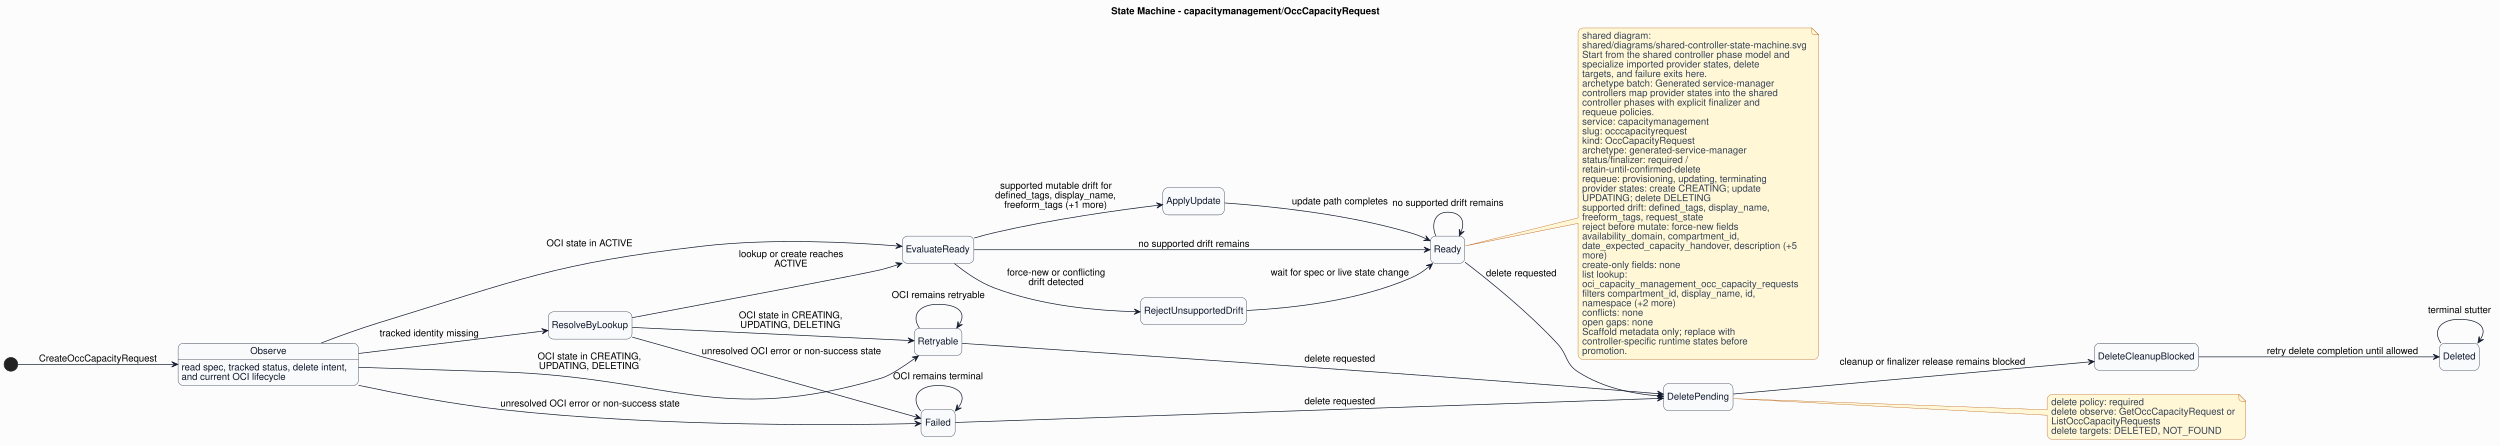
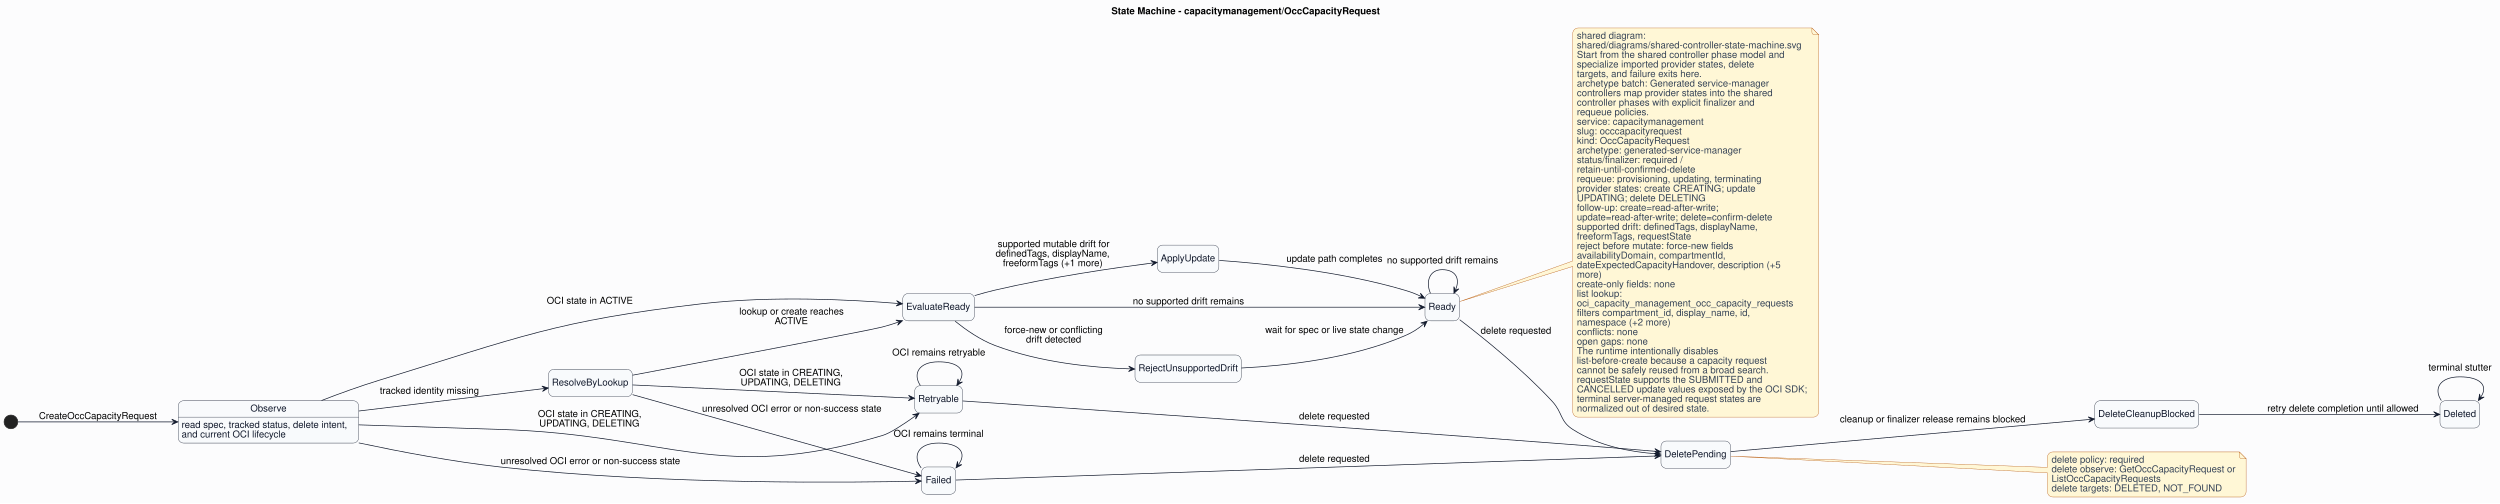
- <svg xmlns="http://www.w3.org/2000/svg" contentStyleType="text/css" data-diagram-type="STATE" height="653px" preserveAspectRatio="none" style="width:3664px;height:653px;background:#FCFCFD;" version="1.1" viewBox="0 0 3664 653" width="3664px" zoomAndPan="magnify">
+ <svg xmlns="http://www.w3.org/2000/svg" contentStyleType="text/css" data-diagram-type="STATE" height="737px" preserveAspectRatio="none" style="width:3662px;height:737px;background:#FCFCFD;" version="1.1" viewBox="0 0 3662 737" width="3662px" zoomAndPan="magnify">
  <defs />
  <g>
-     <rect fill="#FCFCFD" height="653" style="stroke:none;stroke-width:1;" width="3664" x="0" y="0" />
+     <rect fill="#FCFCFD" height="737" style="stroke:none;stroke-width:1;" width="3662" x="0" y="0" />
    <g class="title" data-source-line="10">
-       <text fill="#000000" font-family="Helvetica" font-size="14" font-weight="bold" lengthAdjust="spacing" textLength="392.916" x="1628.545" y="20.78">State Machine - capacitymanagement/OccCapacityRequest</text>
+       <text fill="#000000" font-family="Helvetica" font-size="14" font-weight="bold" lengthAdjust="spacing" textLength="392.916" x="1627.95" y="20.78">State Machine - capacitymanagement/OccCapacityRequest</text>
    </g>
    <g class="entity" data-qualified-name="observe" id="ent0002">
-       <rect fill="#F8FAFC" height="62" rx="8" ry="8" style="stroke:#0F172A;stroke-width:0.5;" width="264.364" x="261" y="503" />
-       <line style="stroke:#0F172A;stroke-width:0.5;" x1="261" x2="525.364" y1="527" y2="527" />
-       <text fill="#0F172A" font-family="Helvetica" font-size="14" lengthAdjust="spacing" textLength="52.91" x="366.727" y="518.78">Observe</text>
-       <text fill="#0F172A" font-family="Helvetica" font-size="14" lengthAdjust="spacing" textLength="244.364" x="266" y="542.78">read spec, tracked status, delete intent,</text>
-       <text fill="#0F172A" font-family="Helvetica" font-size="14" lengthAdjust="spacing" textLength="153.282" x="266" y="556.78">and current OCI lifecycle</text>
-     </g>
-     <rect fill="#F8FAFC" height="40" rx="8" ry="8" style="stroke:#0F172A;stroke-width:0.5;" width="104.951" x="1322.36" y="346" />
-     <text fill="#0F172A" font-family="Helvetica" font-size="14" lengthAdjust="spacing" textLength="94.951" x="1327.36" y="369.78">EvaluateReady</text>
-     <rect fill="#F8FAFC" height="40" rx="8" ry="8" style="stroke:#0F172A;stroke-width:0.5;" width="50.469" x="2096.32" y="346" />
-     <text fill="#0F172A" font-family="Helvetica" font-size="14" lengthAdjust="spacing" textLength="40.469" x="2101.32" y="369.78">Ready</text>
-     <rect fill="#F8FAFC" height="40" rx="8" ry="8" style="stroke:#0F172A;stroke-width:0.5;" width="69.917" x="1339.88" y="481" />
-     <text fill="#0F172A" font-family="Helvetica" font-size="14" lengthAdjust="spacing" textLength="59.917" x="1344.88" y="504.78">Retryable</text>
-     <rect fill="#F8FAFC" height="40" rx="8" ry="8" style="stroke:#0F172A;stroke-width:0.5;" width="50" x="1349.84" y="600" />
-     <text fill="#0F172A" font-family="Helvetica" font-size="14" lengthAdjust="spacing" textLength="38.131" x="1355.775" y="623.78">Failed</text>
-     <rect fill="#F8FAFC" height="40" rx="8" ry="8" style="stroke:#0F172A;stroke-width:0.5;" width="122.848" x="803.44" y="457" />
-     <text fill="#0F172A" font-family="Helvetica" font-size="14" lengthAdjust="spacing" textLength="112.848" x="808.44" y="480.78">ResolveByLookup</text>
-     <rect fill="#F8FAFC" height="40" rx="8" ry="8" style="stroke:#0F172A;stroke-width:0.5;" width="155.51" x="1671.56" y="436" />
-     <text fill="#0F172A" font-family="Helvetica" font-size="14" lengthAdjust="spacing" textLength="145.51" x="1676.56" y="459.78">RejectUnsupportedDrift</text>
-     <rect fill="#F8FAFC" height="40" rx="8" ry="8" style="stroke:#0F172A;stroke-width:0.5;" width="90.165" x="1704.23" y="275" />
-     <text fill="#0F172A" font-family="Helvetica" font-size="14" lengthAdjust="spacing" textLength="80.165" x="1709.23" y="298.78">ApplyUpdate</text>
-     <rect fill="#F8FAFC" height="40" rx="8" ry="8" style="stroke:#0F172A;stroke-width:0.5;" width="101.848" x="2438.1" y="562" />
-     <text fill="#0F172A" font-family="Helvetica" font-size="14" lengthAdjust="spacing" textLength="91.848" x="2443.1" y="585.78">DeletePending</text>
-     <rect fill="#F8FAFC" height="40" rx="8" ry="8" style="stroke:#0F172A;stroke-width:0.5;" width="58.255" x="3575.29" y="503" />
-     <text fill="#0F172A" font-family="Helvetica" font-size="14" lengthAdjust="spacing" textLength="48.255" x="3580.29" y="526.78">Deleted</text>
-     <rect fill="#F8FAFC" height="40" rx="8" ry="8" style="stroke:#0F172A;stroke-width:0.5;" width="152.427" x="3069.57" y="503" />
-     <text fill="#0F172A" font-family="Helvetica" font-size="14" lengthAdjust="spacing" textLength="142.427" x="3074.57" y="526.78">DeleteCleanupBlocked</text>
+       <rect fill="#F8FAFC" height="62" rx="8" ry="8" style="stroke:#0F172A;stroke-width:0.5;" width="264.364" x="261" y="587" />
+       <line style="stroke:#0F172A;stroke-width:0.5;" x1="261" x2="525.364" y1="611" y2="611" />
+       <text fill="#0F172A" font-family="Helvetica" font-size="14" lengthAdjust="spacing" textLength="52.91" x="366.727" y="602.78">Observe</text>
+       <text fill="#0F172A" font-family="Helvetica" font-size="14" lengthAdjust="spacing" textLength="244.364" x="266" y="626.78">read spec, tracked status, delete intent,</text>
+       <text fill="#0F172A" font-family="Helvetica" font-size="14" lengthAdjust="spacing" textLength="153.282" x="266" y="640.78">and current OCI lifecycle</text>
+     </g>
+     <rect fill="#F8FAFC" height="40" rx="8" ry="8" style="stroke:#0F172A;stroke-width:0.5;" width="104.951" x="1322.36" y="430" />
+     <text fill="#0F172A" font-family="Helvetica" font-size="14" lengthAdjust="spacing" textLength="94.951" x="1327.36" y="453.78">EvaluateReady</text>
+     <rect fill="#F8FAFC" height="40" rx="8" ry="8" style="stroke:#0F172A;stroke-width:0.5;" width="50.469" x="2087.32" y="430" />
+     <text fill="#0F172A" font-family="Helvetica" font-size="14" lengthAdjust="spacing" textLength="40.469" x="2092.32" y="453.78">Ready</text>
+     <rect fill="#F8FAFC" height="40" rx="8" ry="8" style="stroke:#0F172A;stroke-width:0.5;" width="69.917" x="1339.88" y="565" />
+     <text fill="#0F172A" font-family="Helvetica" font-size="14" lengthAdjust="spacing" textLength="59.917" x="1344.88" y="588.78">Retryable</text>
+     <rect fill="#F8FAFC" height="40" rx="8" ry="8" style="stroke:#0F172A;stroke-width:0.5;" width="50" x="1349.84" y="684" />
+     <text fill="#0F172A" font-family="Helvetica" font-size="14" lengthAdjust="spacing" textLength="38.131" x="1355.775" y="707.78">Failed</text>
+     <rect fill="#F8FAFC" height="40" rx="8" ry="8" style="stroke:#0F172A;stroke-width:0.5;" width="122.848" x="803.44" y="541" />
+     <text fill="#0F172A" font-family="Helvetica" font-size="14" lengthAdjust="spacing" textLength="112.848" x="808.44" y="564.78">ResolveByLookup</text>
+     <rect fill="#F8FAFC" height="40" rx="8" ry="8" style="stroke:#0F172A;stroke-width:0.5;" width="155.51" x="1662.56" y="520" />
+     <text fill="#0F172A" font-family="Helvetica" font-size="14" lengthAdjust="spacing" textLength="145.51" x="1667.56" y="543.78">RejectUnsupportedDrift</text>
+     <rect fill="#F8FAFC" height="40" rx="8" ry="8" style="stroke:#0F172A;stroke-width:0.5;" width="90.165" x="1695.23" y="359" />
+     <text fill="#0F172A" font-family="Helvetica" font-size="14" lengthAdjust="spacing" textLength="80.165" x="1700.23" y="382.78">ApplyUpdate</text>
+     <rect fill="#F8FAFC" height="40" rx="8" ry="8" style="stroke:#0F172A;stroke-width:0.5;" width="101.848" x="2433" y="646" />
+     <text fill="#0F172A" font-family="Helvetica" font-size="14" lengthAdjust="spacing" textLength="91.848" x="2438" y="669.78">DeletePending</text>
+     <rect fill="#F8FAFC" height="40" rx="8" ry="8" style="stroke:#0F172A;stroke-width:0.5;" width="58.255" x="3574.1" y="587" />
+     <text fill="#0F172A" font-family="Helvetica" font-size="14" lengthAdjust="spacing" textLength="48.255" x="3579.1" y="610.78">Deleted</text>
+     <rect fill="#F8FAFC" height="40" rx="8" ry="8" style="stroke:#0F172A;stroke-width:0.5;" width="152.427" x="3068.37" y="587" />
+     <text fill="#0F172A" font-family="Helvetica" font-size="14" lengthAdjust="spacing" textLength="142.427" x="3073.37" y="610.78">DeleteCleanupBlocked</text>
    <g class="start_entity" data-qualified-name=".start." data-source-line="32" id="ent0002">
-       <ellipse cx="16" cy="534" fill="#222222" rx="10" ry="10" style="stroke:#222222;stroke-width:1;" />
+       <ellipse cx="16" cy="618" fill="#222222" rx="10" ry="10" style="stroke:#222222;stroke-width:1;" />
    </g>
    <g class="entity" data-qualified-name="GMN2" data-source-line="55" id="ent0003">
-       <path d="M2312.78,49 L2312.78,319.36 L2147.1,360.49 L2312.78,327.36 L2312.78,519 A8,8 0 0 0 2320.78,527 L2657.261,527 A8,8 0 0 0 2665.261,519 L2665.261,51 L2655.261,41 L2320.78,41 A8,8 0 0 0 2312.78,49" fill="#FFF7D6" style="stroke:#B45309;stroke-width:0.5;" />
-       <path d="M2655.261,41 L2655.261,47 A4,4 0 0 0 2659.261,51 L2665.261,51 L2655.261,41" fill="#FFF7D6" style="stroke:#B45309;stroke-width:0.5;" />
-       <text fill="#334155" font-family="Helvetica" font-size="14" lengthAdjust="spacing" textLength="101.165" x="2318.78" y="56.78">shared diagram:</text>
-       <text fill="#334155" font-family="Helvetica" font-size="14" lengthAdjust="spacing" textLength="331.481" x="2318.78" y="70.78">shared/diagrams/shared-controller-state-machine.svg</text>
-       <text fill="#334155" font-family="Helvetica" font-size="14" lengthAdjust="spacing" textLength="304.274" x="2318.78" y="84.78">Start from the shared controller phase model and</text>
-       <text fill="#334155" font-family="Helvetica" font-size="14" lengthAdjust="spacing" textLength="261.468" x="2318.78" y="98.78">specialize imported provider states, delete</text>
-       <text fill="#334155" font-family="Helvetica" font-size="14" lengthAdjust="spacing" textLength="184.434" x="2318.78" y="112.78">targets, and failure exits here.</text>
-       <text fill="#334155" font-family="Helvetica" font-size="14" lengthAdjust="spacing" textLength="281.709" x="2318.78" y="126.78">archetype batch: Generated service-manager</text>
-       <text fill="#334155" font-family="Helvetica" font-size="14" lengthAdjust="spacing" textLength="287.923" x="2318.78" y="140.78">controllers map provider states into the shared</text>
-       <text fill="#334155" font-family="Helvetica" font-size="14" lengthAdjust="spacing" textLength="261.461" x="2318.78" y="154.78">controller phases with explicit finalizer and</text>
-       <text fill="#334155" font-family="Helvetica" font-size="14" lengthAdjust="spacing" textLength="105.848" x="2318.78" y="168.78">requeue policies.</text>
-       <text fill="#334155" font-family="Helvetica" font-size="14" lengthAdjust="spacing" textLength="185.199" x="2318.78" y="182.78">service: capacitymanagement</text>
-       <text fill="#334155" font-family="Helvetica" font-size="14" lengthAdjust="spacing" textLength="153.303" x="2318.78" y="196.78">slug: occcapacityrequest</text>
-       <text fill="#334155" font-family="Helvetica" font-size="14" lengthAdjust="spacing" textLength="164.965" x="2318.78" y="210.78">kind: OccCapacityRequest</text>
-       <text fill="#334155" font-family="Helvetica" font-size="14" lengthAdjust="spacing" textLength="241.24" x="2318.78" y="224.78">archetype: generated-service-manager</text>
-       <text fill="#334155" font-family="Helvetica" font-size="14" lengthAdjust="spacing" textLength="156.406" x="2318.78" y="238.78">status/finalizer: required /</text>
-       <text fill="#334155" font-family="Helvetica" font-size="14" lengthAdjust="spacing" textLength="174.303" x="2318.78" y="252.78">retain-until-confirmed-delete</text>
-       <text fill="#334155" font-family="Helvetica" font-size="14" lengthAdjust="spacing" textLength="272.398" x="2318.78" y="266.78">requeue: provisioning, updating, terminating</text>
-       <text fill="#334155" font-family="Helvetica" font-size="14" lengthAdjust="spacing" textLength="265.337" x="2318.78" y="280.78">provider states: create CREATING; update</text>
-       <text fill="#334155" font-family="Helvetica" font-size="14" lengthAdjust="spacing" textLength="192.165" x="2318.78" y="294.78">UPDATING; delete DELETING</text>
-       <text fill="#334155" font-family="Helvetica" font-size="14" lengthAdjust="spacing" textLength="275.509" x="2318.78" y="308.78">supported drift: defined_tags, display_name,</text>
-       <text fill="#334155" font-family="Helvetica" font-size="14" lengthAdjust="spacing" textLength="178.985" x="2318.78" y="322.78">freeform_tags, request_state</text>
-       <text fill="#334155" font-family="Helvetica" font-size="14" lengthAdjust="spacing" textLength="230.33" x="2318.78" y="336.78">reject before mutate: force-new fields</text>
-       <text fill="#334155" font-family="Helvetica" font-size="14" lengthAdjust="spacing" textLength="230.337" x="2318.78" y="350.78">availability_domain, compartment_id,</text>
-       <text fill="#334155" font-family="Helvetica" font-size="14" lengthAdjust="spacing" textLength="317.16" x="2318.78" y="364.78">date_expected_capacity_handover, description (+5</text>
-       <text fill="#334155" font-family="Helvetica" font-size="14" lengthAdjust="spacing" textLength="36.559" x="2318.78" y="378.78">more)</text>
-       <text fill="#334155" font-family="Helvetica" font-size="14" lengthAdjust="spacing" textLength="144.751" x="2318.78" y="392.78">create-only fields: none</text>
-       <text fill="#334155" font-family="Helvetica" font-size="14" lengthAdjust="spacing" textLength="66.144" x="2318.78" y="406.78">list lookup:</text>
-       <text fill="#334155" font-family="Helvetica" font-size="14" lengthAdjust="spacing" textLength="316.743" x="2318.78" y="420.78">oci_capacity_management_occ_capacity_requests</text>
-       <text fill="#334155" font-family="Helvetica" font-size="14" lengthAdjust="spacing" textLength="254.447" x="2318.78" y="434.78">filters compartment_id, display_name, id,</text>
-       <text fill="#334155" font-family="Helvetica" font-size="14" lengthAdjust="spacing" textLength="137.341" x="2318.78" y="448.78">namespace (+2 more)</text>
-       <text fill="#334155" font-family="Helvetica" font-size="14" lengthAdjust="spacing" textLength="89.496" x="2318.78" y="462.78">conflicts: none</text>
-       <text fill="#334155" font-family="Helvetica" font-size="14" lengthAdjust="spacing" textLength="104.316" x="2318.78" y="476.78">open gaps: none</text>
-       <text fill="#334155" font-family="Helvetica" font-size="14" lengthAdjust="spacing" textLength="224.902" x="2318.78" y="490.78">Scaffold metadata only; replace with</text>
-       <text fill="#334155" font-family="Helvetica" font-size="14" lengthAdjust="spacing" textLength="244.323" x="2318.78" y="504.78">controller-specific runtime states before</text>
-       <text fill="#334155" font-family="Helvetica" font-size="14" lengthAdjust="spacing" textLength="66.144" x="2318.78" y="518.78">promotion.</text>
-     </g>
-     <g class="entity" data-qualified-name="GMN5" data-source-line="91" id="ent0006">
-       <path d="M3000.27,586 L3000.27,600.59 L2540.32,584.23 L3000.27,608.59 L3000.27,636 A8,8 0 0 0 3008.27,644 L3283.296,644 A8,8 0 0 0 3291.296,636 L3291.296,588 L3281.296,578 L3008.27,578 A8,8 0 0 0 3000.27,586" fill="#FFF7D6" style="stroke:#B45309;stroke-width:0.5;" />
-       <path d="M3281.296,578 L3281.296,584 A4,4 0 0 0 3285.296,588 L3291.296,588 L3281.296,578" fill="#FFF7D6" style="stroke:#B45309;stroke-width:0.5;" />
-       <text fill="#334155" font-family="Helvetica" font-size="14" lengthAdjust="spacing" textLength="136.972" x="3006.27" y="593.78">delete policy: required</text>
-       <text fill="#334155" font-family="Helvetica" font-size="14" lengthAdjust="spacing" textLength="270.026" x="3006.27" y="607.78">delete observe: GetOccCapacityRequest or</text>
-       <text fill="#334155" font-family="Helvetica" font-size="14" lengthAdjust="spacing" textLength="160.289" x="3006.27" y="621.78">ListOccCapacityRequests</text>
-       <text fill="#334155" font-family="Helvetica" font-size="14" lengthAdjust="spacing" textLength="252.075" x="3006.27" y="635.78">delete targets: DELETED, NOT_FOUND</text>
+       <path d="M2303.78,49 L2303.78,382.24 L2138.07,441.77 L2303.78,390.24 L2303.78,603 A8,8 0 0 0 2311.78,611 L2656.068,611 A8,8 0 0 0 2664.068,603 L2664.068,51 L2654.068,41 L2311.78,41 A8,8 0 0 0 2303.78,49" fill="#FFF7D6" style="stroke:#B45309;stroke-width:0.5;" />
+       <path d="M2654.068,41 L2654.068,47 A4,4 0 0 0 2658.068,51 L2664.068,51 L2654.068,41" fill="#FFF7D6" style="stroke:#B45309;stroke-width:0.5;" />
+       <text fill="#334155" font-family="Helvetica" font-size="14" lengthAdjust="spacing" textLength="101.165" x="2309.78" y="56.78">shared diagram:</text>
+       <text fill="#334155" font-family="Helvetica" font-size="14" lengthAdjust="spacing" textLength="331.481" x="2309.78" y="70.78">shared/diagrams/shared-controller-state-machine.svg</text>
+       <text fill="#334155" font-family="Helvetica" font-size="14" lengthAdjust="spacing" textLength="304.274" x="2309.78" y="84.78">Start from the shared controller phase model and</text>
+       <text fill="#334155" font-family="Helvetica" font-size="14" lengthAdjust="spacing" textLength="261.468" x="2309.78" y="98.78">specialize imported provider states, delete</text>
+       <text fill="#334155" font-family="Helvetica" font-size="14" lengthAdjust="spacing" textLength="184.434" x="2309.78" y="112.78">targets, and failure exits here.</text>
+       <text fill="#334155" font-family="Helvetica" font-size="14" lengthAdjust="spacing" textLength="281.709" x="2309.78" y="126.78">archetype batch: Generated service-manager</text>
+       <text fill="#334155" font-family="Helvetica" font-size="14" lengthAdjust="spacing" textLength="287.923" x="2309.78" y="140.78">controllers map provider states into the shared</text>
+       <text fill="#334155" font-family="Helvetica" font-size="14" lengthAdjust="spacing" textLength="261.461" x="2309.78" y="154.78">controller phases with explicit finalizer and</text>
+       <text fill="#334155" font-family="Helvetica" font-size="14" lengthAdjust="spacing" textLength="105.848" x="2309.78" y="168.78">requeue policies.</text>
+       <text fill="#334155" font-family="Helvetica" font-size="14" lengthAdjust="spacing" textLength="185.199" x="2309.78" y="182.78">service: capacitymanagement</text>
+       <text fill="#334155" font-family="Helvetica" font-size="14" lengthAdjust="spacing" textLength="153.303" x="2309.78" y="196.78">slug: occcapacityrequest</text>
+       <text fill="#334155" font-family="Helvetica" font-size="14" lengthAdjust="spacing" textLength="164.965" x="2309.78" y="210.78">kind: OccCapacityRequest</text>
+       <text fill="#334155" font-family="Helvetica" font-size="14" lengthAdjust="spacing" textLength="241.24" x="2309.78" y="224.78">archetype: generated-service-manager</text>
+       <text fill="#334155" font-family="Helvetica" font-size="14" lengthAdjust="spacing" textLength="156.406" x="2309.78" y="238.78">status/finalizer: required /</text>
+       <text fill="#334155" font-family="Helvetica" font-size="14" lengthAdjust="spacing" textLength="174.303" x="2309.78" y="252.78">retain-until-confirmed-delete</text>
+       <text fill="#334155" font-family="Helvetica" font-size="14" lengthAdjust="spacing" textLength="272.398" x="2309.78" y="266.78">requeue: provisioning, updating, terminating</text>
+       <text fill="#334155" font-family="Helvetica" font-size="14" lengthAdjust="spacing" textLength="265.337" x="2309.78" y="280.78">provider states: create CREATING; update</text>
+       <text fill="#334155" font-family="Helvetica" font-size="14" lengthAdjust="spacing" textLength="192.165" x="2309.78" y="294.78">UPDATING; delete DELETING</text>
+       <text fill="#334155" font-family="Helvetica" font-size="14" lengthAdjust="spacing" textLength="209.699" x="2309.78" y="308.78">follow-up: create=read-after-write;</text>
+       <text fill="#334155" font-family="Helvetica" font-size="14" lengthAdjust="spacing" textLength="288.716" x="2309.78" y="322.78">update=read-after-write; delete=confirm-delete</text>
+       <text fill="#334155" font-family="Helvetica" font-size="14" lengthAdjust="spacing" textLength="266.923" x="2309.78" y="336.78">supported drift: definedTags, displayName,</text>
+       <text fill="#334155" font-family="Helvetica" font-size="14" lengthAdjust="spacing" textLength="170.413" x="2309.78" y="350.78">freeformTags, requestState</text>
+       <text fill="#334155" font-family="Helvetica" font-size="14" lengthAdjust="spacing" textLength="230.33" x="2309.78" y="364.78">reject before mutate: force-new fields</text>
+       <text fill="#334155" font-family="Helvetica" font-size="14" lengthAdjust="spacing" textLength="217.868" x="2309.78" y="378.78">availabilityDomain, compartmentId,</text>
+       <text fill="#334155" font-family="Helvetica" font-size="14" lengthAdjust="spacing" textLength="300.788" x="2309.78" y="392.78">dateExpectedCapacityHandover, description (+5</text>
+       <text fill="#334155" font-family="Helvetica" font-size="14" lengthAdjust="spacing" textLength="36.559" x="2309.78" y="406.78">more)</text>
+       <text fill="#334155" font-family="Helvetica" font-size="14" lengthAdjust="spacing" textLength="144.751" x="2309.78" y="420.78">create-only fields: none</text>
+       <text fill="#334155" font-family="Helvetica" font-size="14" lengthAdjust="spacing" textLength="66.144" x="2309.78" y="434.78">list lookup:</text>
+       <text fill="#334155" font-family="Helvetica" font-size="14" lengthAdjust="spacing" textLength="316.743" x="2309.78" y="448.78">oci_capacity_management_occ_capacity_requests</text>
+       <text fill="#334155" font-family="Helvetica" font-size="14" lengthAdjust="spacing" textLength="254.447" x="2309.78" y="462.78">filters compartment_id, display_name, id,</text>
+       <text fill="#334155" font-family="Helvetica" font-size="14" lengthAdjust="spacing" textLength="137.341" x="2309.78" y="476.78">namespace (+2 more)</text>
+       <text fill="#334155" font-family="Helvetica" font-size="14" lengthAdjust="spacing" textLength="89.496" x="2309.78" y="490.78">conflicts: none</text>
+       <text fill="#334155" font-family="Helvetica" font-size="14" lengthAdjust="spacing" textLength="104.316" x="2309.78" y="504.78">open gaps: none</text>
+       <text fill="#334155" font-family="Helvetica" font-size="14" lengthAdjust="spacing" textLength="207.778" x="2309.78" y="518.78">The runtime intentionally disables</text>
+       <text fill="#334155" font-family="Helvetica" font-size="14" lengthAdjust="spacing" textLength="279.371" x="2309.78" y="532.78">list-before-create because a capacity request</text>
+       <text fill="#334155" font-family="Helvetica" font-size="14" lengthAdjust="spacing" textLength="281.716" x="2309.78" y="546.78">cannot be safely reused from a broad search.</text>
+       <text fill="#334155" font-family="Helvetica" font-size="14" lengthAdjust="spacing" textLength="272.351" x="2309.78" y="560.78">requestState supports the SUBMITTED and</text>
+       <text fill="#334155" font-family="Helvetica" font-size="14" lengthAdjust="spacing" textLength="339.288" x="2309.78" y="574.78">CANCELLED update values exposed by the OCI SDK;</text>
+       <text fill="#334155" font-family="Helvetica" font-size="14" lengthAdjust="spacing" textLength="271.571" x="2309.78" y="588.78">terminal server-managed request states are</text>
+       <text fill="#334155" font-family="Helvetica" font-size="14" lengthAdjust="spacing" textLength="195.33" x="2309.78" y="602.78">normalized out of desired state.</text>
+     </g>
+     <g class="entity" data-qualified-name="GMN5" data-source-line="97" id="ent0006">
+       <path d="M2999.07,670 L2999.07,684.63 L2535.25,668.22 L2999.07,692.63 L2999.07,720 A8,8 0 0 0 3007.07,728 L3282.096,728 A8,8 0 0 0 3290.096,720 L3290.096,672 L3280.096,662 L3007.07,662 A8,8 0 0 0 2999.07,670" fill="#FFF7D6" style="stroke:#B45309;stroke-width:0.5;" />
+       <path d="M3280.096,662 L3280.096,668 A4,4 0 0 0 3284.096,672 L3290.096,672 L3280.096,662" fill="#FFF7D6" style="stroke:#B45309;stroke-width:0.5;" />
+       <text fill="#334155" font-family="Helvetica" font-size="14" lengthAdjust="spacing" textLength="136.972" x="3005.07" y="677.78">delete policy: required</text>
+       <text fill="#334155" font-family="Helvetica" font-size="14" lengthAdjust="spacing" textLength="270.026" x="3005.07" y="691.78">delete observe: GetOccCapacityRequest or</text>
+       <text fill="#334155" font-family="Helvetica" font-size="14" lengthAdjust="spacing" textLength="160.289" x="3005.07" y="705.78">ListOccCapacityRequests</text>
+       <text fill="#334155" font-family="Helvetica" font-size="14" lengthAdjust="spacing" textLength="252.075" x="3005.07" y="719.78">delete targets: DELETED, NOT_FOUND</text>
    </g>
    <g class="link" data-entity-1="ent0002" data-entity-2="ent0002" data-link-type="dependency" data-source-line="32" id="lnk3">
-       <path d="M26.27,534 C58.6,534 163.32,534 254.58,534" fill="none" id="*start*-to-observe" style="stroke:#0F172A;stroke-width:1;" />
-       <polygon fill="#0F172A" points="260.58,534,251.58,530,255.58,534,251.58,538,260.58,534" style="stroke:#0F172A;stroke-width:1;" />
-       <text fill="#000000" font-family="Helvetica" font-size="14" lengthAdjust="spacing" textLength="173.523" x="57" y="529.78">CreateOccCapacityRequest</text>
+       <path d="M26.27,618 C58.6,618 163.32,618 254.58,618" fill="none" id="*start*-to-observe" style="stroke:#0F172A;stroke-width:1;" />
+       <polygon fill="#0F172A" points="260.58,618,251.58,614,255.58,618,251.58,622,260.58,618" style="stroke:#0F172A;stroke-width:1;" />
+       <text fill="#000000" font-family="Helvetica" font-size="14" lengthAdjust="spacing" textLength="173.523" x="57" y="613.78">CreateOccCapacityRequest</text>
    </g>
    <g class="link" data-entity-1="ent0002" data-entity-2="ent0007" data-link-type="dependency" data-source-line="33" id="lnk4">
-       <path d="M525.64,518.05 C616.55,507.01 727.334,493.573 797.184,485.093" fill="none" id="observe-to-resolve_by_lookup" style="stroke:#0F172A;stroke-width:1;" />
-       <polygon fill="#0F172A" points="803.14,484.37,793.723,481.484,798.176,484.973,794.688,489.425,803.14,484.37" style="stroke:#0F172A;stroke-width:1;" />
-       <text fill="#000000" font-family="Helvetica" font-size="14" lengthAdjust="spacing" textLength="145.503" x="556.36" y="492.84">tracked identity missing</text>
+       <path d="M525.64,602.05 C616.55,591.01 727.334,577.573 797.184,569.093" fill="none" id="observe-to-resolve_by_lookup" style="stroke:#0F172A;stroke-width:1;" />
+       <polygon fill="#0F172A" points="803.14,568.37,793.723,565.484,798.176,568.973,794.688,573.426,803.14,568.37" style="stroke:#0F172A;stroke-width:1;" />
+       <text fill="#000000" font-family="Helvetica" font-size="14" lengthAdjust="spacing" textLength="145.503" x="556.36" y="576.84">tracked identity missing</text>
    </g>
    <g class="link" data-entity-1="ent0007" data-entity-2="ent0003" data-link-type="dependency" data-source-line="34" id="lnk5">
-       <path d="M926.57,465.58 C1040.1,444.19 1274.77,399.79 1292.36,395 C1302.07,392.36 1306.604,391.054 1316.384,387.704" fill="none" id="resolve_by_lookup-to-evaluate_ready" style="stroke:#0F172A;stroke-width:1;" />
-       <polygon fill="#0F172A" points="1322.06,385.76,1312.249,384.892,1317.33,387.38,1314.842,392.461,1322.06,385.76" style="stroke:#0F172A;stroke-width:1;" />
-       <text fill="#000000" font-family="Helvetica" font-size="14" lengthAdjust="spacing" textLength="154.089" x="1082.86" y="376.78">lookup or create reaches</text>
-       <text fill="#000000" font-family="Helvetica" font-size="14" lengthAdjust="spacing" textLength="50.565" x="1134.622" y="390.78">ACTIVE</text>
+       <path d="M926.57,549.58 C1040.1,528.19 1274.77,483.79 1292.36,479 C1302.07,476.36 1306.604,475.054 1316.384,471.704" fill="none" id="resolve_by_lookup-to-evaluate_ready" style="stroke:#0F172A;stroke-width:1;" />
+       <polygon fill="#0F172A" points="1322.06,469.76,1312.249,468.892,1317.33,471.38,1314.842,476.461,1322.06,469.76" style="stroke:#0F172A;stroke-width:1;" />
+       <text fill="#000000" font-family="Helvetica" font-size="14" lengthAdjust="spacing" textLength="154.089" x="1082.86" y="460.78">lookup or create reaches</text>
+       <text fill="#000000" font-family="Helvetica" font-size="14" lengthAdjust="spacing" textLength="50.565" x="1134.622" y="474.78">ACTIVE</text>
    </g>
    <g class="link" data-entity-1="ent0007" data-entity-2="ent0005" data-link-type="dependency" data-source-line="35" id="lnk6">
-       <path d="M926.63,479.87 C1034.21,484.95 1248.807,495.097 1333.597,499.097" fill="none" id="resolve_by_lookup-to-retryable" style="stroke:#0F172A;stroke-width:1;" />
-       <polygon fill="#0F172A" points="1339.59,499.38,1330.789,494.96,1334.596,499.144,1330.411,502.951,1339.59,499.38" style="stroke:#0F172A;stroke-width:1;" />
-       <text fill="#000000" font-family="Helvetica" font-size="14" lengthAdjust="spacing" textLength="154.034" x="1082.86" y="466.54">OCI state in CREATING,</text>
-       <text fill="#000000" font-family="Helvetica" font-size="14" lengthAdjust="spacing" textLength="150.131" x="1084.812" y="480.54">UPDATING, DELETING</text>
+       <path d="M926.63,563.87 C1034.21,568.95 1248.807,579.097 1333.597,583.097" fill="none" id="resolve_by_lookup-to-retryable" style="stroke:#0F172A;stroke-width:1;" />
+       <polygon fill="#0F172A" points="1339.59,583.38,1330.789,578.96,1334.596,583.144,1330.411,586.951,1339.59,583.38" style="stroke:#0F172A;stroke-width:1;" />
+       <text fill="#000000" font-family="Helvetica" font-size="14" lengthAdjust="spacing" textLength="154.034" x="1082.86" y="550.54">OCI state in CREATING,</text>
+       <text fill="#000000" font-family="Helvetica" font-size="14" lengthAdjust="spacing" textLength="150.131" x="1084.812" y="564.54">UPDATING, DELETING</text>
    </g>
    <g class="link" data-entity-1="ent0007" data-entity-2="ent0006" data-link-type="dependency" data-source-line="36" id="lnk7">
-       <path d="M926.63,494.11 C1038.69,525.65 1267.585,590.083 1343.675,611.513" fill="none" id="resolve_by_lookup-to-failed" style="stroke:#0F172A;stroke-width:1;" />
-       <polygon fill="#0F172A" points="1349.45,613.14,1341.871,606.85,1344.637,611.784,1339.703,614.55,1349.45,613.14" style="stroke:#0F172A;stroke-width:1;" />
-       <text fill="#000000" font-family="Helvetica" font-size="14" lengthAdjust="spacing" textLength="263.778" x="1028.36" y="519.03">unresolved OCI error or non-success state</text>
+       <path d="M926.63,578.11 C1038.69,609.65 1267.585,674.083 1343.675,695.513" fill="none" id="resolve_by_lookup-to-failed" style="stroke:#0F172A;stroke-width:1;" />
+       <polygon fill="#0F172A" points="1349.45,697.14,1341.871,690.85,1344.637,695.784,1339.703,698.55,1349.45,697.14" style="stroke:#0F172A;stroke-width:1;" />
+       <text fill="#000000" font-family="Helvetica" font-size="14" lengthAdjust="spacing" textLength="263.778" x="1028.36" y="603.03">unresolved OCI error or non-success state</text>
    </g>
    <g class="link" data-entity-1="ent0002" data-entity-2="ent0003" data-link-type="dependency" data-source-line="37" id="lnk8">
-       <path d="M470.96,502.64 C497.45,492.43 527.47,481.55 555.36,473 C761.5,409.82 813.22,386.06 1027.36,361 C1131.33,348.83 1248.05,355.034 1315.99,360.554" fill="none" id="observe-to-evaluate_ready" style="stroke:#0F172A;stroke-width:1;" />
-       <polygon fill="#0F172A" points="1321.97,361.04,1313.323,356.324,1316.986,360.635,1312.676,364.298,1321.97,361.04" style="stroke:#0F172A;stroke-width:1;" />
-       <text fill="#000000" font-family="Helvetica" font-size="14" lengthAdjust="spacing" textLength="128.372" x="800.86" y="360.95">OCI state in ACTIVE</text>
+       <path d="M470.96,586.64 C497.45,576.43 527.47,565.55 555.36,557 C761.5,493.82 813.22,470.06 1027.36,445 C1131.33,432.83 1248.05,439.034 1315.99,444.554" fill="none" id="observe-to-evaluate_ready" style="stroke:#0F172A;stroke-width:1;" />
+       <polygon fill="#0F172A" points="1321.97,445.04,1313.323,440.324,1316.986,444.635,1312.676,448.298,1321.97,445.04" style="stroke:#0F172A;stroke-width:1;" />
+       <text fill="#000000" font-family="Helvetica" font-size="14" lengthAdjust="spacing" textLength="128.372" x="800.86" y="444.95">OCI state in ACTIVE</text>
    </g>
    <g class="link" data-entity-1="ent0002" data-entity-2="ent0005" data-link-type="dependency" data-source-line="38" id="lnk9">
-       <path d="M525.47,538.33 C588.11,540.38 664.11,542.85 732.36,545 C981.16,552.84 1053.72,624.79 1292.36,554 C1303.77,550.62 1322.445,538.364 1341.305,524.914" fill="none" id="observe-to-retryable" style="stroke:#0F172A;stroke-width:1;" />
-       <polygon fill="#0F172A" points="1346.19,521.43,1336.54,523.399,1342.119,524.333,1341.185,529.912,1346.19,521.43" style="stroke:#0F172A;stroke-width:1;" />
-       <text fill="#000000" font-family="Helvetica" font-size="14" lengthAdjust="spacing" textLength="154.034" x="787.86" y="526.78">OCI state in CREATING,</text>
-       <text fill="#000000" font-family="Helvetica" font-size="14" lengthAdjust="spacing" textLength="150.131" x="789.812" y="540.78">UPDATING, DELETING</text>
+       <path d="M525.47,622.33 C588.11,624.38 664.11,626.85 732.36,629 C981.16,636.84 1053.72,708.79 1292.36,638 C1303.77,634.62 1322.445,622.364 1341.305,608.914" fill="none" id="observe-to-retryable" style="stroke:#0F172A;stroke-width:1;" />
+       <polygon fill="#0F172A" points="1346.19,605.43,1336.54,607.399,1342.119,608.333,1341.185,613.912,1346.19,605.43" style="stroke:#0F172A;stroke-width:1;" />
+       <text fill="#000000" font-family="Helvetica" font-size="14" lengthAdjust="spacing" textLength="154.034" x="787.86" y="610.78">OCI state in CREATING,</text>
+       <text fill="#000000" font-family="Helvetica" font-size="14" lengthAdjust="spacing" textLength="150.131" x="789.812" y="624.78">UPDATING, DELETING</text>
    </g>
    <g class="link" data-entity-1="ent0002" data-entity-2="ent0006" data-link-type="dependency" data-source-line="39" id="lnk10">
-       <path d="M525.52,564.76 C587.83,578.03 663.56,592.26 732.36,600 C971.8,626.92 1258.452,622.769 1343.562,620.789" fill="none" id="observe-to-failed" style="stroke:#0F172A;stroke-width:1;" />
-       <polygon fill="#0F172A" points="1349.56,620.65,1340.469,616.86,1344.561,620.766,1340.656,624.858,1349.56,620.65" style="stroke:#0F172A;stroke-width:1;" />
-       <text fill="#000000" font-family="Helvetica" font-size="14" lengthAdjust="spacing" textLength="263.778" x="733.36" y="595.78">unresolved OCI error or non-success state</text>
+       <path d="M525.52,648.76 C587.83,662.03 663.56,676.26 732.36,684 C971.8,710.92 1258.452,706.769 1343.562,704.789" fill="none" id="observe-to-failed" style="stroke:#0F172A;stroke-width:1;" />
+       <polygon fill="#0F172A" points="1349.56,704.65,1340.469,700.86,1344.561,704.766,1340.656,708.858,1349.56,704.65" style="stroke:#0F172A;stroke-width:1;" />
+       <text fill="#000000" font-family="Helvetica" font-size="14" lengthAdjust="spacing" textLength="263.778" x="733.36" y="679.78">unresolved OCI error or non-success state</text>
    </g>
    <g class="link" data-entity-1="ent0003" data-entity-2="ent0008" data-link-type="dependency" data-source-line="40" id="lnk11">
-       <path d="M1398.7,386.25 C1414.15,398.73 1435.62,413.85 1457.32,422 C1526.6,448.02 1605.132,455.283 1665.192,456.853" fill="none" id="evaluate_ready-to-reject_unsupported_drift" style="stroke:#0F172A;stroke-width:1;" />
-       <polygon fill="#0F172A" points="1671.19,457.01,1662.298,452.776,1666.192,456.879,1662.089,460.773,1671.19,457.01" style="stroke:#0F172A;stroke-width:1;" />
-       <text fill="#000000" font-family="Helvetica" font-size="14" lengthAdjust="spacing" textLength="143.951" x="1475.82" y="403.78">force-new or conflicting</text>
-       <text fill="#000000" font-family="Helvetica" font-size="14" lengthAdjust="spacing" textLength="80.938" x="1507.327" y="417.78">drift detected</text>
+       <path d="M1399.06,470.5 C1414.48,482.91 1435.8,497.87 1457.32,506 C1523.52,531 1598.113,538.464 1656.163,540.364" fill="none" id="evaluate_ready-to-reject_unsupported_drift" style="stroke:#0F172A;stroke-width:1;" />
+       <polygon fill="#0F172A" points="1662.16,540.56,1653.296,536.268,1657.163,540.396,1653.034,544.263,1662.16,540.56" style="stroke:#0F172A;stroke-width:1;" />
+       <text fill="#000000" font-family="Helvetica" font-size="14" lengthAdjust="spacing" textLength="143.951" x="1471.32" y="487.78">force-new or conflicting</text>
+       <text fill="#000000" font-family="Helvetica" font-size="14" lengthAdjust="spacing" textLength="80.938" x="1502.827" y="501.78">drift detected</text>
    </g>
    <g class="link" data-entity-1="ent0008" data-entity-2="ent0004" data-link-type="dependency" data-source-line="41" id="lnk12">
-       <path d="M1827.32,455.06 C1893.2,451.77 1989.3,441 2066.32,408 C2078.36,402.84 2085.48,398.236 2094.92,390.246" fill="none" id="reject_unsupported_drift-to-ready" style="stroke:#0F172A;stroke-width:1;" />
-       <polygon fill="#0F172A" points="2099.5,386.37,2090.046,389.131,2095.684,389.6,2095.215,395.238,2099.5,386.37" style="stroke:#0F172A;stroke-width:1;" />
-       <text fill="#000000" font-family="Helvetica" font-size="14" lengthAdjust="spacing" textLength="203.882" x="1862.32" y="403.78">wait for spec or live state change</text>
+       <path d="M1818.32,539.06 C1884.2,535.77 1980.3,525 2057.32,492 C2069.36,486.84 2076.48,482.236 2085.92,474.246" fill="none" id="reject_unsupported_drift-to-ready" style="stroke:#0F172A;stroke-width:1;" />
+       <polygon fill="#0F172A" points="2090.5,470.37,2081.046,473.131,2086.684,473.6,2086.215,479.238,2090.5,470.37" style="stroke:#0F172A;stroke-width:1;" />
+       <text fill="#000000" font-family="Helvetica" font-size="14" lengthAdjust="spacing" textLength="203.882" x="1853.32" y="487.78">wait for spec or live state change</text>
    </g>
    <g class="link" data-entity-1="ent0003" data-entity-2="ent0009" data-link-type="dependency" data-source-line="42" id="lnk13">
-       <path d="M1427.7,348.89 C1437.47,346.01 1447.66,343.23 1457.32,341 C1543.78,321.01 1640.754,307.703 1698.114,300.743" fill="none" id="evaluate_ready-to-apply_update" style="stroke:#0F172A;stroke-width:1;" />
-       <polygon fill="#0F172A" points="1704.07,300.02,1694.654,297.133,1699.106,300.622,1695.617,305.075,1704.07,300.02" style="stroke:#0F172A;stroke-width:1;" />
-       <text fill="#000000" font-family="Helvetica" font-size="14" lengthAdjust="spacing" textLength="163.42" x="1465.727" y="276.66">supported mutable drift for</text>
-       <text fill="#000000" font-family="Helvetica" font-size="14" lengthAdjust="spacing" textLength="178.233" x="1458.32" y="290.66">defined_tags, display_name,</text>
-       <text fill="#000000" font-family="Helvetica" font-size="14" lengthAdjust="spacing" textLength="151.334" x="1471.77" y="304.66">freeform_tags (+1 more)</text>
+       <path d="M1427.71,432.93 C1437.48,430.05 1447.66,427.26 1457.32,425 C1540.4,405.57 1633.189,392.253 1689.039,385.093" fill="none" id="evaluate_ready-to-apply_update" style="stroke:#0F172A;stroke-width:1;" />
+       <polygon fill="#0F172A" points="1694.99,384.33,1685.554,381.507,1690.031,384.966,1686.572,389.442,1694.99,384.33" style="stroke:#0F172A;stroke-width:1;" />
+       <text fill="#000000" font-family="Helvetica" font-size="14" lengthAdjust="spacing" textLength="163.42" x="1461.434" y="361.93">supported mutable drift for</text>
+       <text fill="#000000" font-family="Helvetica" font-size="14" lengthAdjust="spacing" textLength="169.648" x="1458.32" y="375.93">definedTags, displayName,</text>
+       <text fill="#000000" font-family="Helvetica" font-size="14" lengthAdjust="spacing" textLength="148.21" x="1469.039" y="389.93">freeformTags (+1 more)</text>
    </g>
    <g class="link" data-entity-1="ent0009" data-entity-2="ent0004" data-link-type="dependency" data-source-line="43" id="lnk14">
-       <path d="M1794.88,297.45 C1856.86,301.76 1972.1,313.07 2066.32,341 C2076.36,343.98 2081.503,345.9 2090.613,350.28" fill="none" id="apply_update-to-ready" style="stroke:#0F172A;stroke-width:1;" />
-       <polygon fill="#0F172A" points="2096.02,352.88,2089.642,345.375,2091.514,350.714,2086.176,352.585,2096.02,352.88" style="stroke:#0F172A;stroke-width:1;" />
-       <text fill="#000000" font-family="Helvetica" font-size="14" lengthAdjust="spacing" textLength="141.654" x="1893.32" y="299.45">update path completes</text>
+       <path d="M1785.88,381.45 C1847.86,385.76 1963.1,397.07 2057.32,425 C2067.36,427.98 2072.503,429.9 2081.613,434.28" fill="none" id="apply_update-to-ready" style="stroke:#0F172A;stroke-width:1;" />
+       <polygon fill="#0F172A" points="2087.02,436.88,2080.642,429.375,2082.514,434.714,2077.176,436.585,2087.02,436.88" style="stroke:#0F172A;stroke-width:1;" />
+       <text fill="#000000" font-family="Helvetica" font-size="14" lengthAdjust="spacing" textLength="141.654" x="1884.32" y="383.45">update path completes</text>
    </g>
    <g class="link" data-entity-1="ent0003" data-entity-2="ent0004" data-link-type="dependency" data-source-line="44" id="lnk15">
-       <path d="M1427.62,366 C1574.56,366 1984.41,366 2089.95,366" fill="none" id="evaluate_ready-to-ready" style="stroke:#0F172A;stroke-width:1;" />
-       <polygon fill="#0F172A" points="2095.95,366,2086.95,362,2090.95,366,2086.95,370,2095.95,366" style="stroke:#0F172A;stroke-width:1;" />
-       <text fill="#000000" font-family="Helvetica" font-size="14" lengthAdjust="spacing" textLength="162.641" x="1668.32" y="361.78">no supported drift remains</text>
+       <path d="M1427.57,450 C1573.12,450 1976.35,450 2080.95,450" fill="none" id="evaluate_ready-to-ready" style="stroke:#0F172A;stroke-width:1;" />
+       <polygon fill="#0F172A" points="2086.95,450,2077.95,446,2081.95,450,2077.95,454,2086.95,450" style="stroke:#0F172A;stroke-width:1;" />
+       <text fill="#000000" font-family="Helvetica" font-size="14" lengthAdjust="spacing" textLength="162.641" x="1659.32" y="445.78">no supported drift remains</text>
    </g>
    <g class="link" data-entity-1="ent0004" data-entity-2="ent0004" data-link-type="dependency" data-source-line="45" id="lnk16">
-       <path d="M2104.35,345.69 C2097,328.73 2102.74,311 2121.55,311 C2140.36,311 2148.486,323.225 2141.136,340.185" fill="none" id="ready-to-ready" style="stroke:#0F172A;stroke-width:1;" />
-       <polygon fill="#0F172A" points="2138.75,345.69,2145.999,339.023,2140.738,341.102,2138.659,335.842,2138.75,345.69" style="stroke:#0F172A;stroke-width:1;" />
-       <text fill="#000000" font-family="Helvetica" font-size="14" lengthAdjust="spacing" textLength="162.641" x="2040.55" y="301.78">no supported drift remains</text>
+       <path d="M2095.35,429.69 C2088,412.73 2093.74,395 2112.55,395 C2131.36,395 2139.486,407.225 2132.136,424.185" fill="none" id="ready-to-ready" style="stroke:#0F172A;stroke-width:1;" />
+       <polygon fill="#0F172A" points="2129.75,429.69,2136.999,423.023,2131.738,425.102,2129.659,419.842,2129.75,429.69" style="stroke:#0F172A;stroke-width:1;" />
+       <text fill="#000000" font-family="Helvetica" font-size="14" lengthAdjust="spacing" textLength="162.641" x="2031.55" y="385.78">no supported drift remains</text>
    </g>
    <g class="link" data-entity-1="ent0005" data-entity-2="ent0005" data-link-type="dependency" data-source-line="46" id="lnk17">
-       <path d="M1347.44,480.69 C1335.72,463.73 1344.86,446 1374.84,446 C1404.82,446 1417.371,458.794 1405.651,475.754" fill="none" id="retryable-to-retryable" style="stroke:#0F172A;stroke-width:1;" />
-       <polygon fill="#0F172A" points="1402.24,480.69,1410.647,475.56,1405.082,476.577,1404.066,471.012,1402.24,480.69" style="stroke:#0F172A;stroke-width:1;" />
-       <text fill="#000000" font-family="Helvetica" font-size="14" lengthAdjust="spacing" textLength="136.931" x="1306.84" y="436.78">OCI remains retryable</text>
+       <path d="M1348.15,564.69 C1336.74,547.73 1345.64,530 1374.84,530 C1404.04,530 1416.289,542.752 1404.879,559.712" fill="none" id="retryable-to-retryable" style="stroke:#0F172A;stroke-width:1;" />
+       <polygon fill="#0F172A" points="1401.53,564.69,1409.873,559.455,1404.321,560.542,1403.235,554.99,1401.53,564.69" style="stroke:#0F172A;stroke-width:1;" />
+       <text fill="#000000" font-family="Helvetica" font-size="14" lengthAdjust="spacing" textLength="136.931" x="1306.84" y="520.78">OCI remains retryable</text>
    </g>
    <g class="link" data-entity-1="ent0006" data-entity-2="ent0006" data-link-type="dependency" data-source-line="47" id="lnk18">
-       <path d="M1349.37,602.26 C1334.85,584.56 1343.34,565 1374.84,565 C1406.34,565 1418.635,579.921 1404.115,597.621" fill="none" id="failed-to-failed" style="stroke:#0F172A;stroke-width:1;" />
-       <polygon fill="#0F172A" points="1400.31,602.26,1409.111,597.839,1403.481,598.394,1402.926,592.765,1400.31,602.26" style="stroke:#0F172A;stroke-width:1;" />
-       <text fill="#000000" font-family="Helvetica" font-size="14" lengthAdjust="spacing" textLength="132.255" x="1308.84" y="555.78">OCI remains terminal</text>
+       <path d="M1349.37,685.4 C1336.17,667.94 1344.66,649 1374.84,649 C1405.02,649 1417.128,663.154 1403.928,680.614" fill="none" id="failed-to-failed" style="stroke:#0F172A;stroke-width:1;" />
+       <polygon fill="#0F172A" points="1400.31,685.4,1408.928,680.633,1403.325,681.412,1402.547,675.808,1400.31,685.4" style="stroke:#0F172A;stroke-width:1;" />
+       <text fill="#000000" font-family="Helvetica" font-size="14" lengthAdjust="spacing" textLength="132.255" x="1308.84" y="639.78">OCI remains terminal</text>
    </g>
    <g class="link" data-entity-1="ent0004" data-entity-2="ent0010" data-link-type="dependency" data-source-line="48" id="lnk19">
-       <path d="M2147.15,384.31 C2179.98,409.38 2239.07,456.67 2282.78,504 C2298.1,520.59 2293.82,532.75 2312.78,545 C2350.26,569.21 2394.809,577.434 2431.979,580.394" fill="none" id="ready-to-delete_pending" style="stroke:#0F172A;stroke-width:1;" />
-       <polygon fill="#0F172A" points="2437.96,580.87,2429.306,576.168,2432.976,580.473,2428.671,584.143,2437.96,580.87" style="stroke:#0F172A;stroke-width:1;" />
-       <text fill="#000000" font-family="Helvetica" font-size="14" lengthAdjust="spacing" textLength="104.303" x="2177.78" y="404.89">delete requested</text>
+       <path d="M2138.15,468.31 C2170.98,493.38 2230.07,540.67 2273.78,588 C2289.1,604.59 2284.79,616.79 2303.78,629 C2342.38,653.82 2388.506,661.975 2426.566,664.745" fill="none" id="ready-to-delete_pending" style="stroke:#0F172A;stroke-width:1;" />
+       <polygon fill="#0F172A" points="2432.55,665.18,2423.864,660.537,2427.563,664.817,2423.283,668.516,2432.55,665.18" style="stroke:#0F172A;stroke-width:1;" />
+       <text fill="#000000" font-family="Helvetica" font-size="14" lengthAdjust="spacing" textLength="104.303" x="2168.78" y="488.89">delete requested</text>
    </g>
    <g class="link" data-entity-1="ent0005" data-entity-2="ent0010" data-link-type="dependency" data-source-line="49" id="lnk20">
-       <path d="M1410.03,503.26 C1529.93,511.23 1942.44,538.9 2282.78,565 C2335.72,569.06 2390.332,573.62 2431.872,577.16" fill="none" id="retryable-to-delete_pending" style="stroke:#0F172A;stroke-width:1;" />
-       <polygon fill="#0F172A" points="2437.85,577.67,2429.222,572.92,2432.868,577.245,2428.543,580.891,2437.85,577.67" style="stroke:#0F172A;stroke-width:1;" />
-       <text fill="#000000" font-family="Helvetica" font-size="14" lengthAdjust="spacing" textLength="104.303" x="1911.82" y="530.02">delete requested</text>
+       <path d="M1410.1,587.32 C1529.34,595.41 1937.18,623.32 2273.78,649 C2328.09,653.14 2384.311,657.742 2426.671,661.272" fill="none" id="retryable-to-delete_pending" style="stroke:#0F172A;stroke-width:1;" />
+       <polygon fill="#0F172A" points="2432.65,661.77,2424.013,657.036,2427.667,661.355,2423.349,665.009,2432.65,661.77" style="stroke:#0F172A;stroke-width:1;" />
+       <text fill="#000000" font-family="Helvetica" font-size="14" lengthAdjust="spacing" textLength="104.303" x="1902.82" y="614.23">delete requested</text>
    </g>
    <g class="link" data-entity-1="ent0006" data-entity-2="ent0010" data-link-type="dependency" data-source-line="50" id="lnk21">
-       <path d="M1400.1,619.17 C1539.88,614.4 2236.874,590.585 2431.834,583.925" fill="none" id="failed-to-delete_pending" style="stroke:#0F172A;stroke-width:1;" />
-       <polygon fill="#0F172A" points="2437.83,583.72,2428.699,580.03,2432.833,583.891,2428.972,588.025,2437.83,583.72" style="stroke:#0F172A;stroke-width:1;" />
-       <text fill="#000000" font-family="Helvetica" font-size="14" lengthAdjust="spacing" textLength="104.303" x="1911.82" y="592.43">delete requested</text>
+       <path d="M1400.25,703.16 C1539.93,698.37 2232.354,674.606 2426.684,667.926" fill="none" id="failed-to-delete_pending" style="stroke:#0F172A;stroke-width:1;" />
+       <polygon fill="#0F172A" points="2432.68,667.72,2423.548,664.032,2427.683,667.892,2423.823,672.027,2432.68,667.72" style="stroke:#0F172A;stroke-width:1;" />
+       <text fill="#000000" font-family="Helvetica" font-size="14" lengthAdjust="spacing" textLength="104.303" x="1902.82" y="676.43">delete requested</text>
    </g>
    <g class="link" data-entity-1="ent0010" data-entity-2="ent0012" data-link-type="dependency" data-source-line="51" id="lnk22">
-       <path d="M2540.32,577.47 C2654.56,567.17 2928.174,542.518 3063.274,530.348" fill="none" id="delete_pending-to-delete_cleanup_blocked" style="stroke:#0F172A;stroke-width:1;" />
-       <polygon fill="#0F172A" points="3069.25,529.81,3059.927,526.634,3064.27,530.259,3060.645,534.601,3069.25,529.81" style="stroke:#0F172A;stroke-width:1;" />
-       <text fill="#000000" font-family="Helvetica" font-size="14" lengthAdjust="spacing" textLength="273.144" x="2696.27" y="534.6">cleanup or finalizer release remains blocked</text>
+       <path d="M2535.25,661.49 C2650.12,651.2 2926.244,626.465 3062.084,614.305" fill="none" id="delete_pending-to-delete_cleanup_blocked" style="stroke:#0F172A;stroke-width:1;" />
+       <polygon fill="#0F172A" points="3068.06,613.77,3058.739,610.588,3063.08,614.216,3059.452,618.557,3068.06,613.77" style="stroke:#0F172A;stroke-width:1;" />
+       <text fill="#000000" font-family="Helvetica" font-size="14" lengthAdjust="spacing" textLength="273.144" x="2695.07" y="618.6">cleanup or finalizer release remains blocked</text>
    </g>
    <g class="link" data-entity-1="ent0012" data-entity-2="ent0011" data-link-type="dependency" data-source-line="52" id="lnk23">
-       <path d="M3222.44,523 C3325.6,523 3499.49,523 3568.94,523" fill="none" id="delete_cleanup_blocked-to-deleted" style="stroke:#0F172A;stroke-width:1;" />
-       <polygon fill="#0F172A" points="3574.94,523,3565.94,519,3569.94,523,3565.94,527,3574.94,523" style="stroke:#0F172A;stroke-width:1;" />
-       <text fill="#000000" font-family="Helvetica" font-size="14" lengthAdjust="spacing" textLength="222.565" x="3322.29" y="518.78">retry delete completion until allowed</text>
+       <path d="M3221.25,607 C3324.41,607 3498.3,607 3567.75,607" fill="none" id="delete_cleanup_blocked-to-deleted" style="stroke:#0F172A;stroke-width:1;" />
+       <polygon fill="#0F172A" points="3573.75,607,3564.75,603,3568.75,607,3564.75,611,3573.75,607" style="stroke:#0F172A;stroke-width:1;" />
+       <text fill="#000000" font-family="Helvetica" font-size="14" lengthAdjust="spacing" textLength="222.565" x="3321.1" y="602.78">retry delete completion until allowed</text>
    </g>
    <g class="link" data-entity-1="ent0011" data-entity-2="ent0011" data-link-type="dependency" data-source-line="53" id="lnk24">
-       <path d="M3577.23,502.69 C3565.61,485.73 3574.67,468 3604.42,468 C3634.17,468 3646.621,480.78 3635.001,497.74" fill="none" id="deleted-to-deleted" style="stroke:#0F172A;stroke-width:1;" />
-       <polygon fill="#0F172A" points="3631.61,502.69,3639.997,497.526,3634.436,498.565,3633.397,493.005,3631.61,502.69" style="stroke:#0F172A;stroke-width:1;" />
-       <text fill="#000000" font-family="Helvetica" font-size="14" lengthAdjust="spacing" textLength="92.586" x="3558.42" y="458.78">terminal stutter</text>
+       <path d="M3576.04,586.69 C3564.42,569.73 3573.48,552 3603.23,552 C3632.97,552 3645.431,564.78 3633.811,581.74" fill="none" id="deleted-to-deleted" style="stroke:#0F172A;stroke-width:1;" />
+       <polygon fill="#0F172A" points="3630.42,586.69,3638.807,581.526,3633.246,582.565,3632.207,577.005,3630.42,586.69" style="stroke:#0F172A;stroke-width:1;" />
+       <text fill="#000000" font-family="Helvetica" font-size="14" lengthAdjust="spacing" textLength="92.586" x="3557.23" y="542.78">terminal stutter</text>
    </g>
  </g>
</svg>
